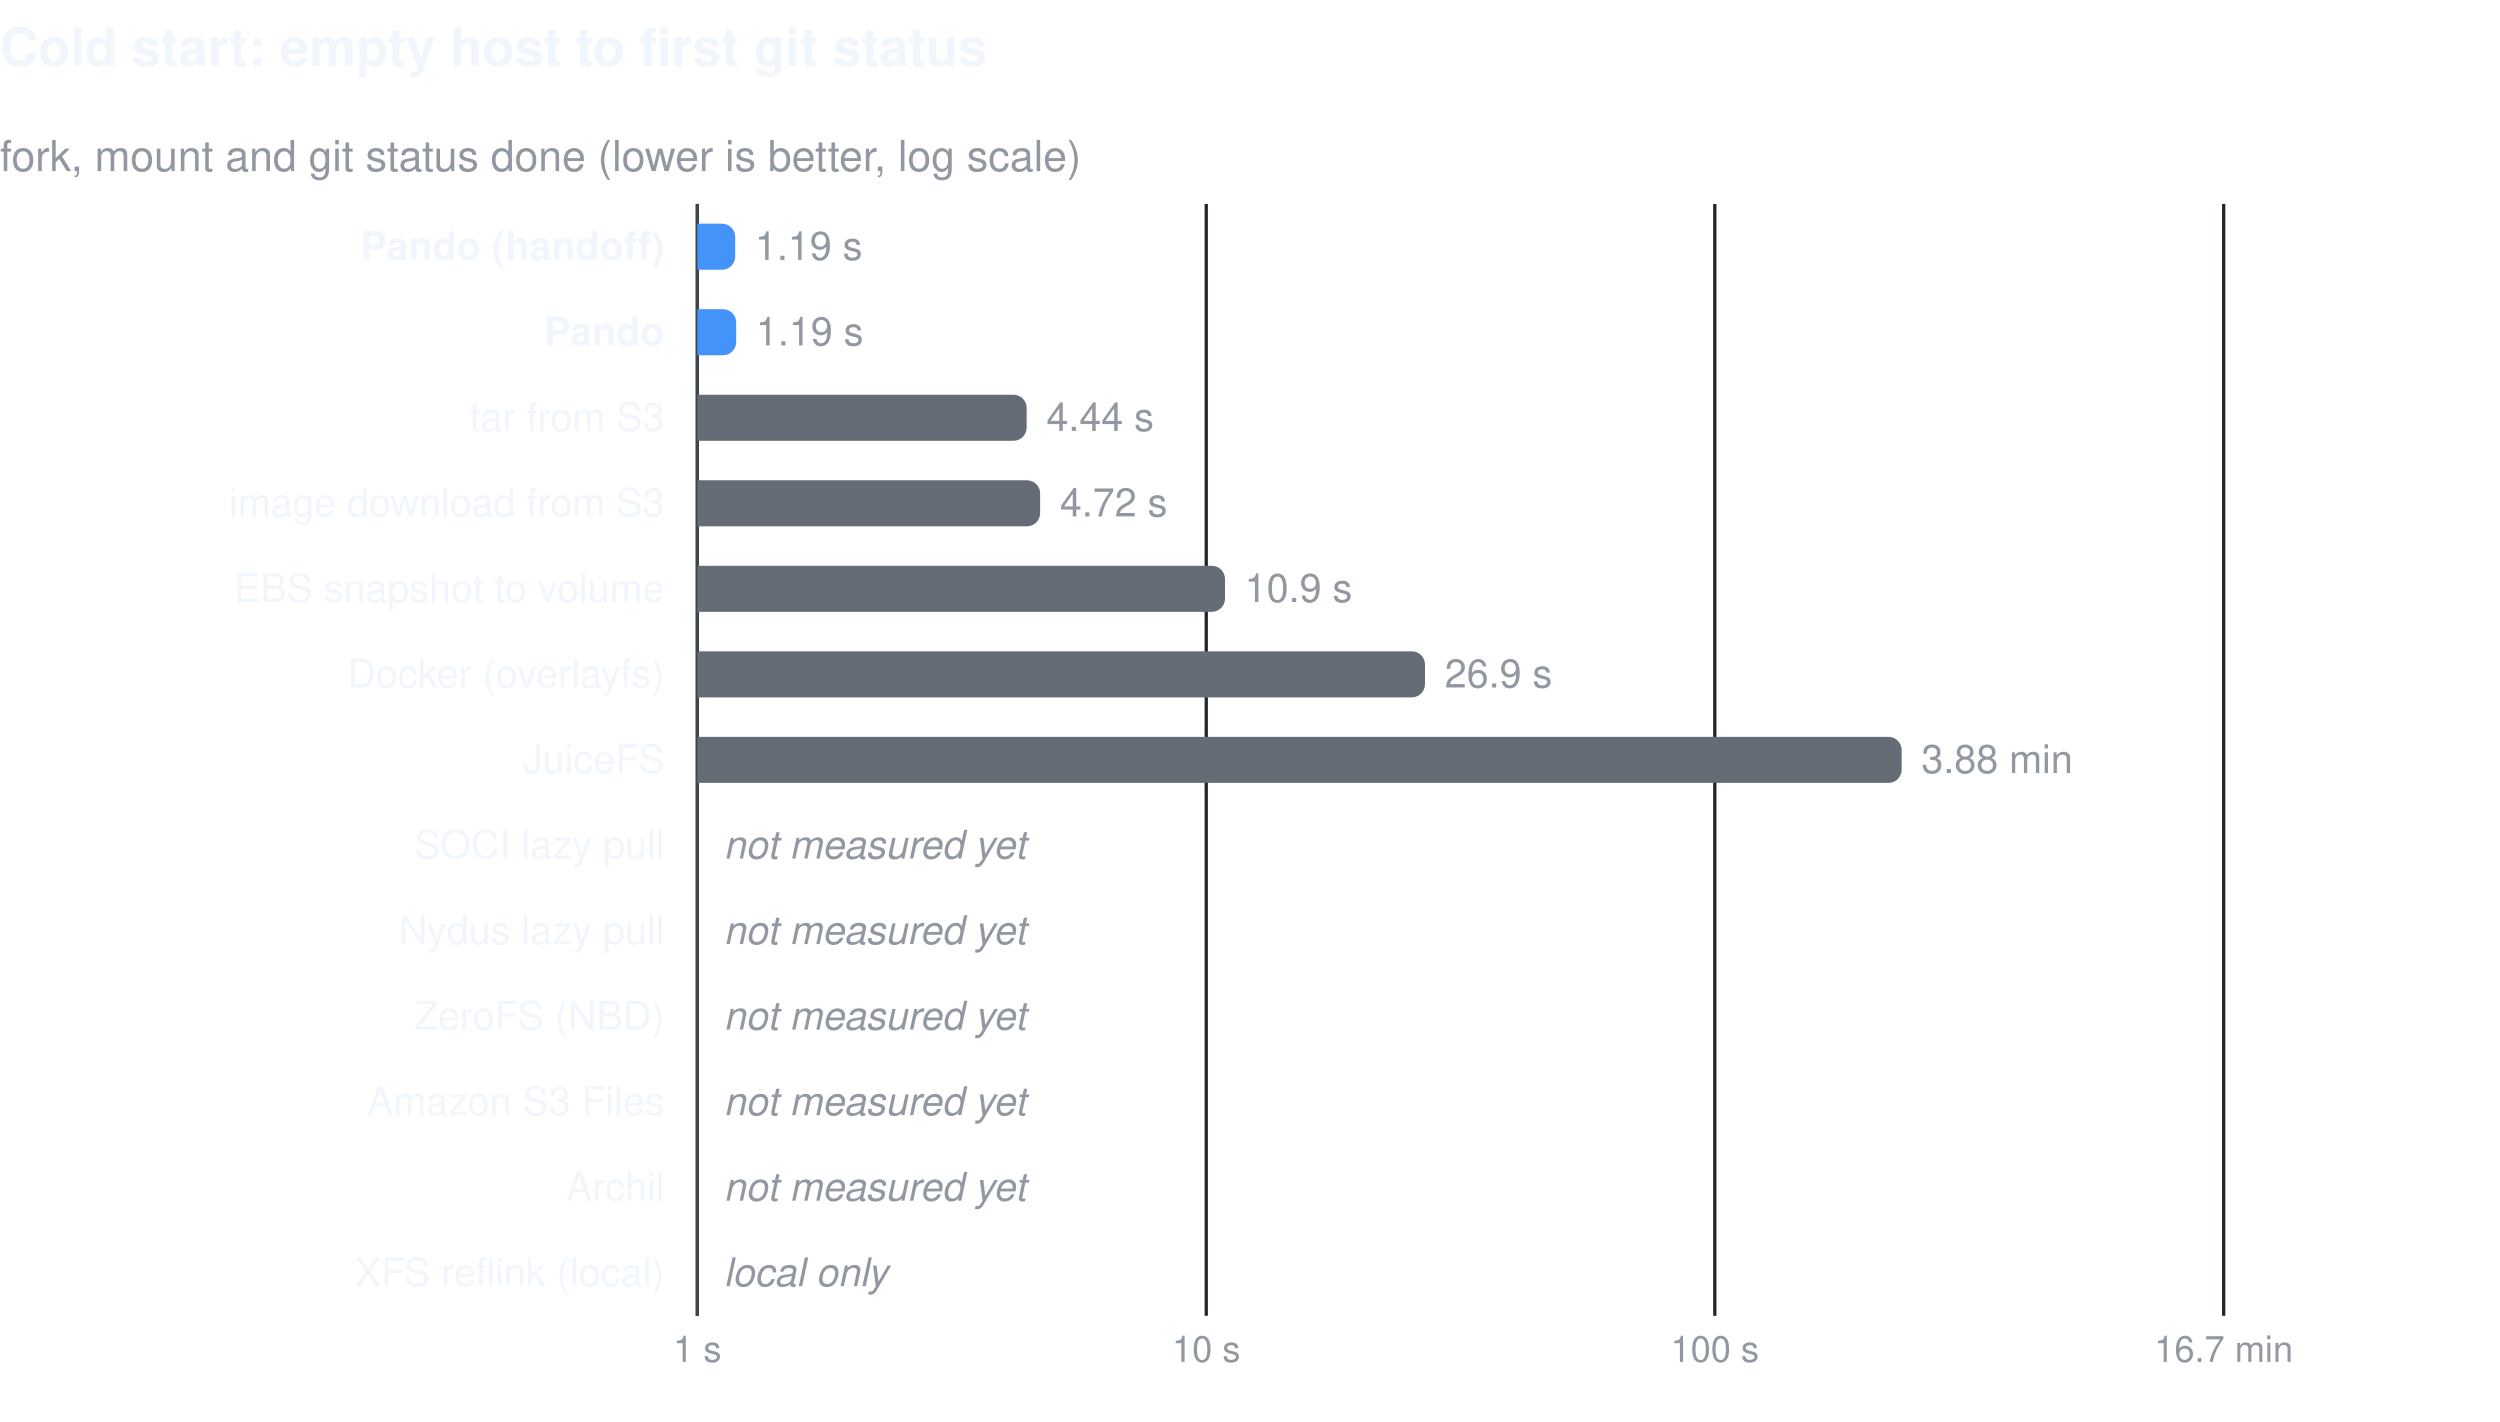
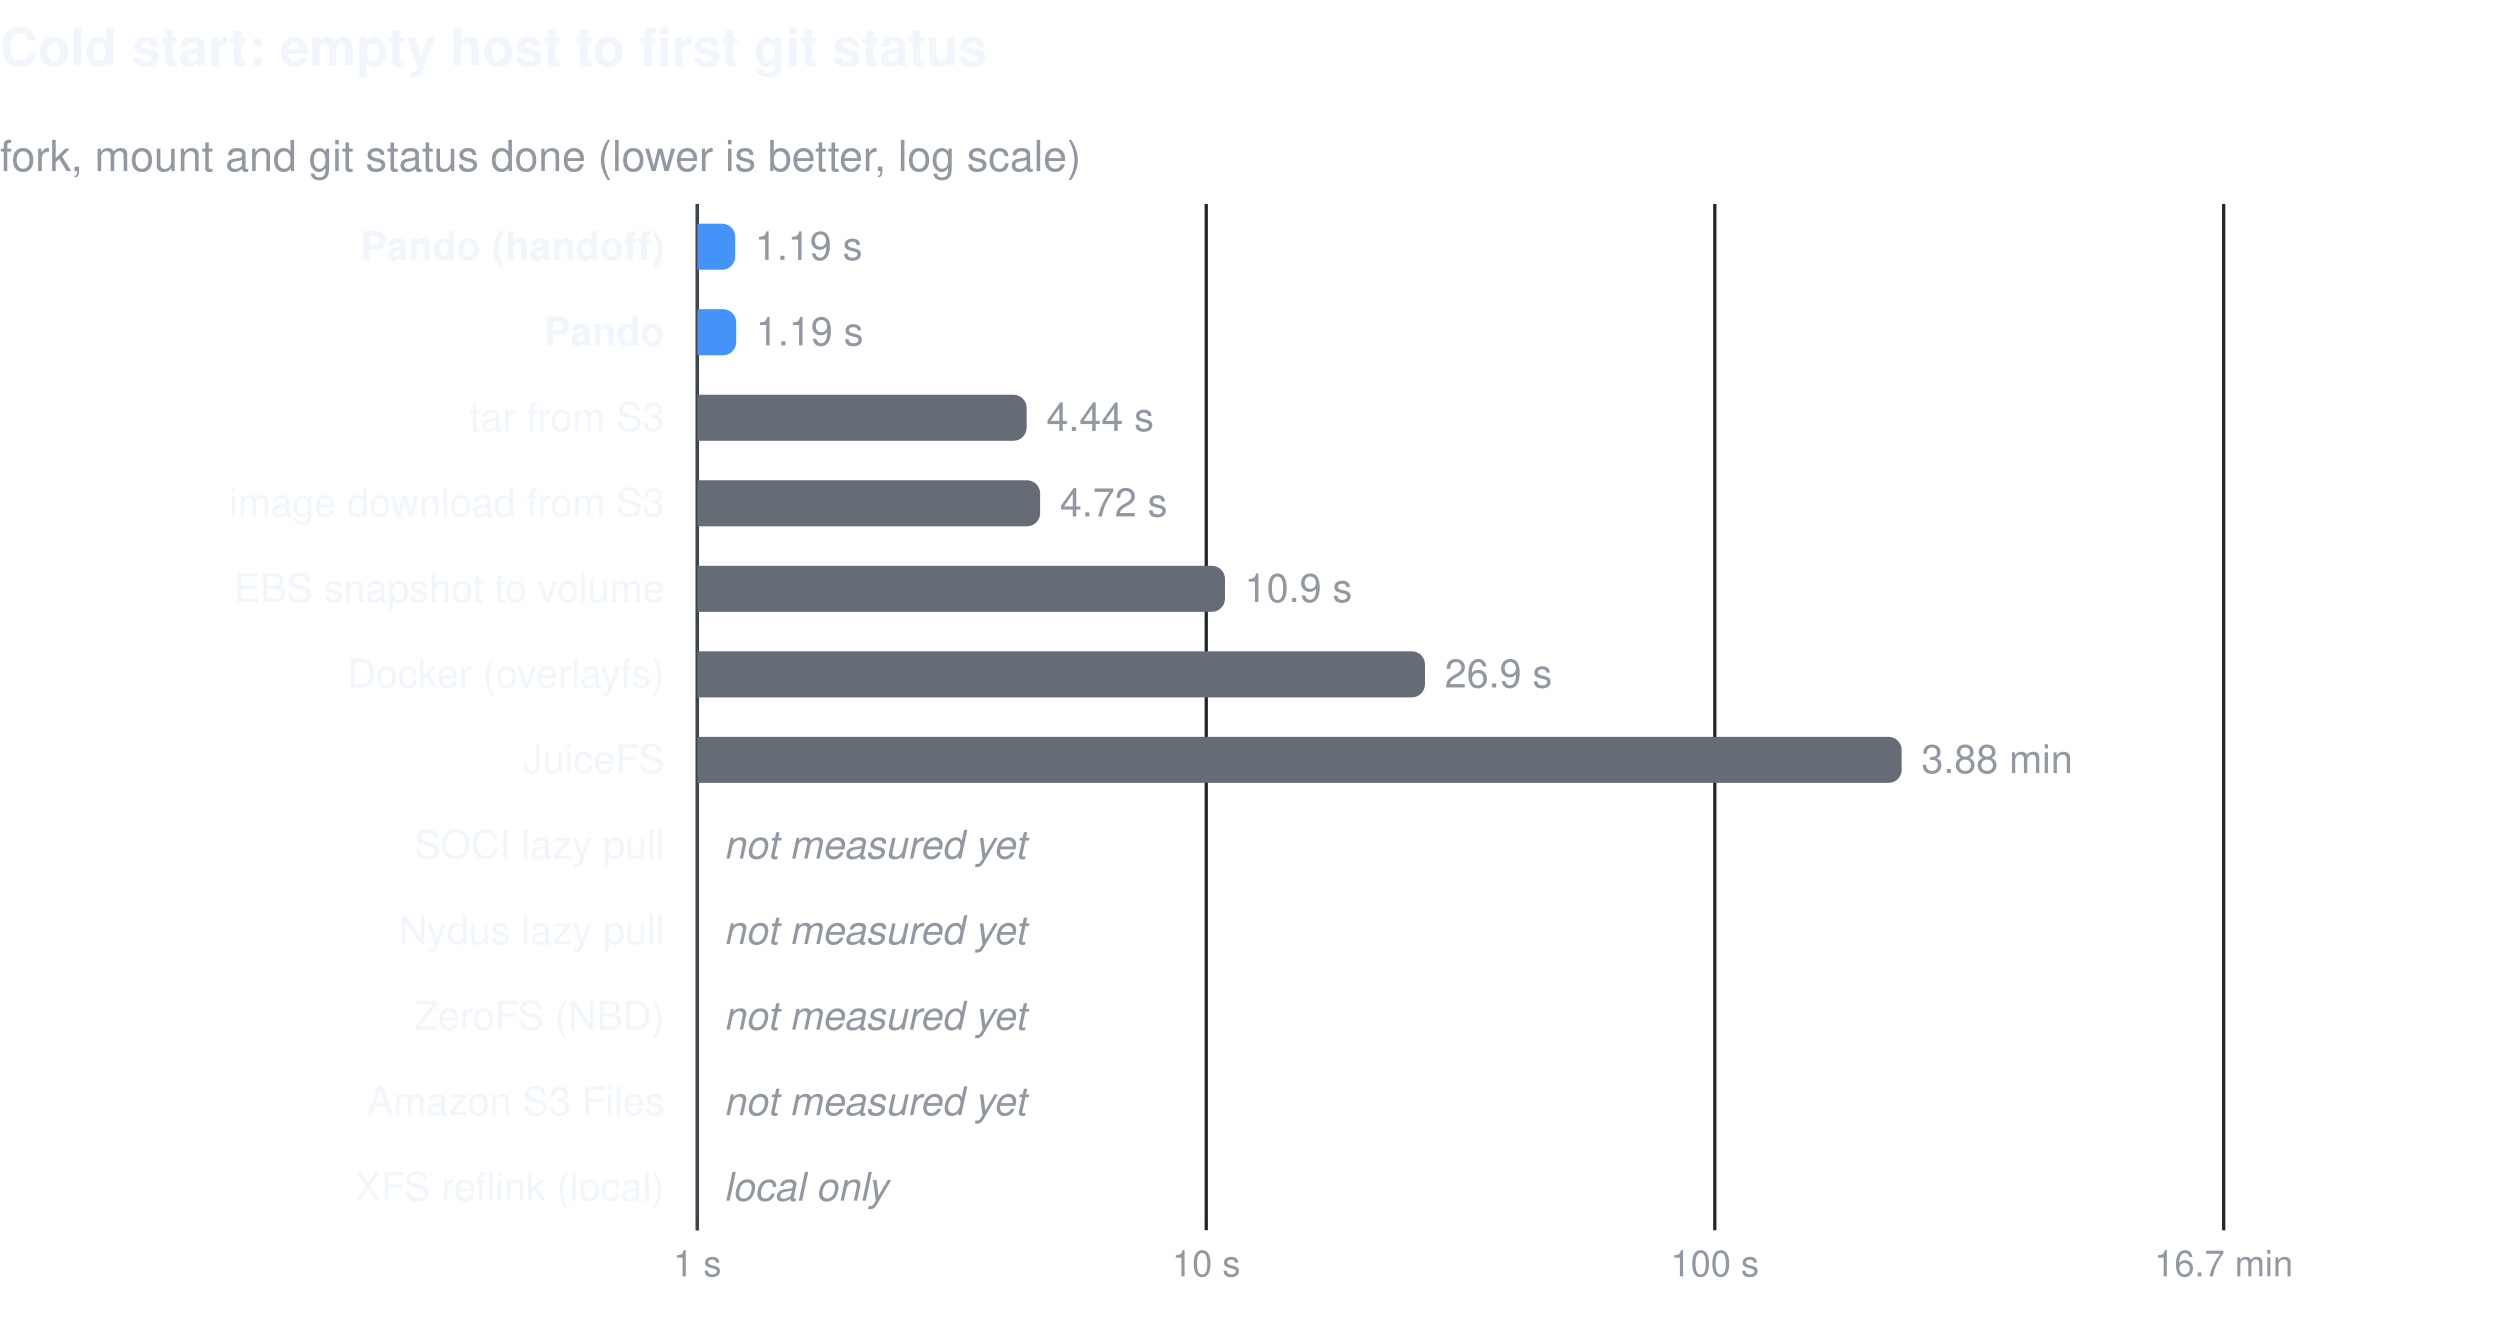
- <svg xmlns="http://www.w3.org/2000/svg" width="760" height="432" viewBox="0 0 760 432" font-family="-apple-system, BlinkMacSystemFont, 'Segoe UI', Helvetica, Arial, sans-serif" role="img">
+ <svg xmlns="http://www.w3.org/2000/svg" width="760" height="406" viewBox="0 0 760 406" font-family="-apple-system, BlinkMacSystemFont, 'Segoe UI', Helvetica, Arial, sans-serif" role="img">
  <text x="0" y="20" font-size="16" font-weight="600" fill="#f0f6fc">Cold start: empty host to first git status</text>
  <text x="0" y="52" font-size="13" fill="#9198a1">fork, mount and git status done (lower is better, log scale)</text>
-   <line x1="212.0" y1="62" x2="212.0" y2="400" stroke="#21262d" stroke-width="1" />
-   <text x="212.0" y="414" font-size="11" fill="#9198a1" text-anchor="middle">1 s</text>
-   <line x1="366.7" y1="62" x2="366.7" y2="400" stroke="#21262d" stroke-width="1" />
-   <text x="366.7" y="414" font-size="11" fill="#9198a1" text-anchor="middle">10 s</text>
-   <line x1="521.3" y1="62" x2="521.3" y2="400" stroke="#21262d" stroke-width="1" />
-   <text x="521.3" y="414" font-size="11" fill="#9198a1" text-anchor="middle">100 s</text>
-   <line x1="676.0" y1="62" x2="676.0" y2="400" stroke="#21262d" stroke-width="1" />
-   <text x="676.0" y="414" font-size="11" fill="#9198a1" text-anchor="middle">16.7 min</text>
-   <line x1="212" y1="62" x2="212" y2="400" stroke="#3d444d" stroke-width="1" />
+   <line x1="212.0" y1="62" x2="212.0" y2="374" stroke="#21262d" stroke-width="1" />
+   <text x="212.0" y="388" font-size="11" fill="#9198a1" text-anchor="middle">1 s</text>
+   <line x1="366.7" y1="62" x2="366.7" y2="374" stroke="#21262d" stroke-width="1" />
+   <text x="366.7" y="388" font-size="11" fill="#9198a1" text-anchor="middle">10 s</text>
+   <line x1="521.3" y1="62" x2="521.3" y2="374" stroke="#21262d" stroke-width="1" />
+   <text x="521.3" y="388" font-size="11" fill="#9198a1" text-anchor="middle">100 s</text>
+   <line x1="676.0" y1="62" x2="676.0" y2="374" stroke="#21262d" stroke-width="1" />
+   <text x="676.0" y="388" font-size="11" fill="#9198a1" text-anchor="middle">16.7 min</text>
+   <line x1="212" y1="62" x2="212" y2="374" stroke="#3d444d" stroke-width="1" />
  <text x="202" y="79.0" font-size="12" fill="#f0f6fc" text-anchor="end" font-weight="600">Pando (handoff)</text>
  <path d="M212,68.0 h7.5 a4,4 0 0 1 4,4 v6 a4,4 0 0 1 -4,4 h-7.5 z" fill="#4493f8" />
  <text x="229.5" y="79.0" font-size="12" fill="#9198a1">1.19 s</text>
  <text x="202" y="105.0" font-size="12" fill="#f0f6fc" text-anchor="end" font-weight="600">Pando</text>
  <path d="M212,94.0 h7.8 a4,4 0 0 1 4,4 v6 a4,4 0 0 1 -4,4 h-7.8 z" fill="#4493f8" />
  <text x="229.8" y="105.0" font-size="12" fill="#9198a1">1.19 s</text>
  <text x="202" y="131.0" font-size="12" fill="#f0f6fc" text-anchor="end">tar from S3</text>
  <path d="M212,120.0 h96.1 a4,4 0 0 1 4,4 v6 a4,4 0 0 1 -4,4 h-96.1 z" fill="#656c76" />
  <text x="318.1" y="131.0" font-size="12" fill="#9198a1">4.44 s</text>
  <text x="202" y="157.0" font-size="12" fill="#f0f6fc" text-anchor="end">image download from S3</text>
  <path d="M212,146.0 h100.2 a4,4 0 0 1 4,4 v6 a4,4 0 0 1 -4,4 h-100.2 z" fill="#656c76" />
  <text x="322.2" y="157.0" font-size="12" fill="#9198a1">4.72 s</text>
  <text x="202" y="183.0" font-size="12" fill="#f0f6fc" text-anchor="end">EBS snapshot to volume</text>
  <path d="M212,172.0 h156.4 a4,4 0 0 1 4,4 v6 a4,4 0 0 1 -4,4 h-156.4 z" fill="#656c76" />
  <text x="378.4" y="183.0" font-size="12" fill="#9198a1">10.9 s</text>
  <text x="202" y="209.0" font-size="12" fill="#f0f6fc" text-anchor="end">Docker (overlayfs)</text>
  <path d="M212,198.0 h217.2 a4,4 0 0 1 4,4 v6 a4,4 0 0 1 -4,4 h-217.2 z" fill="#656c76" />
  <text x="439.2" y="209.0" font-size="12" fill="#9198a1">26.9 s</text>
  <text x="202" y="235.0" font-size="12" fill="#f0f6fc" text-anchor="end">JuiceFS</text>
  <path d="M212,224.0 h362.1 a4,4 0 0 1 4,4 v6 a4,4 0 0 1 -4,4 h-362.1 z" fill="#656c76" />
  <text x="584.1" y="235.0" font-size="12" fill="#9198a1">3.88 min</text>
  <text x="202" y="261.0" font-size="12" fill="#f0f6fc" text-anchor="end">SOCI lazy pull</text>
  <text x="220" y="261.0" font-size="12" font-style="italic" fill="#9198a1">not measured yet</text>
  <text x="202" y="287.0" font-size="12" fill="#f0f6fc" text-anchor="end">Nydus lazy pull</text>
  <text x="220" y="287.0" font-size="12" font-style="italic" fill="#9198a1">not measured yet</text>
  <text x="202" y="313.0" font-size="12" fill="#f0f6fc" text-anchor="end">ZeroFS (NBD)</text>
  <text x="220" y="313.0" font-size="12" font-style="italic" fill="#9198a1">not measured yet</text>
  <text x="202" y="339.0" font-size="12" fill="#f0f6fc" text-anchor="end">Amazon S3 Files</text>
  <text x="220" y="339.0" font-size="12" font-style="italic" fill="#9198a1">not measured yet</text>
-   <text x="202" y="365.0" font-size="12" fill="#f0f6fc" text-anchor="end">Archil</text>
-   <text x="220" y="365.0" font-size="12" font-style="italic" fill="#9198a1">not measured yet</text>
-   <text x="202" y="391.0" font-size="12" fill="#f0f6fc" text-anchor="end">XFS reflink (local)</text>
-   <text x="220" y="391.0" font-size="12" font-style="italic" fill="#9198a1">local only</text>
+   <text x="202" y="365.0" font-size="12" fill="#f0f6fc" text-anchor="end">XFS reflink (local)</text>
+   <text x="220" y="365.0" font-size="12" font-style="italic" fill="#9198a1">local only</text>
</svg>
